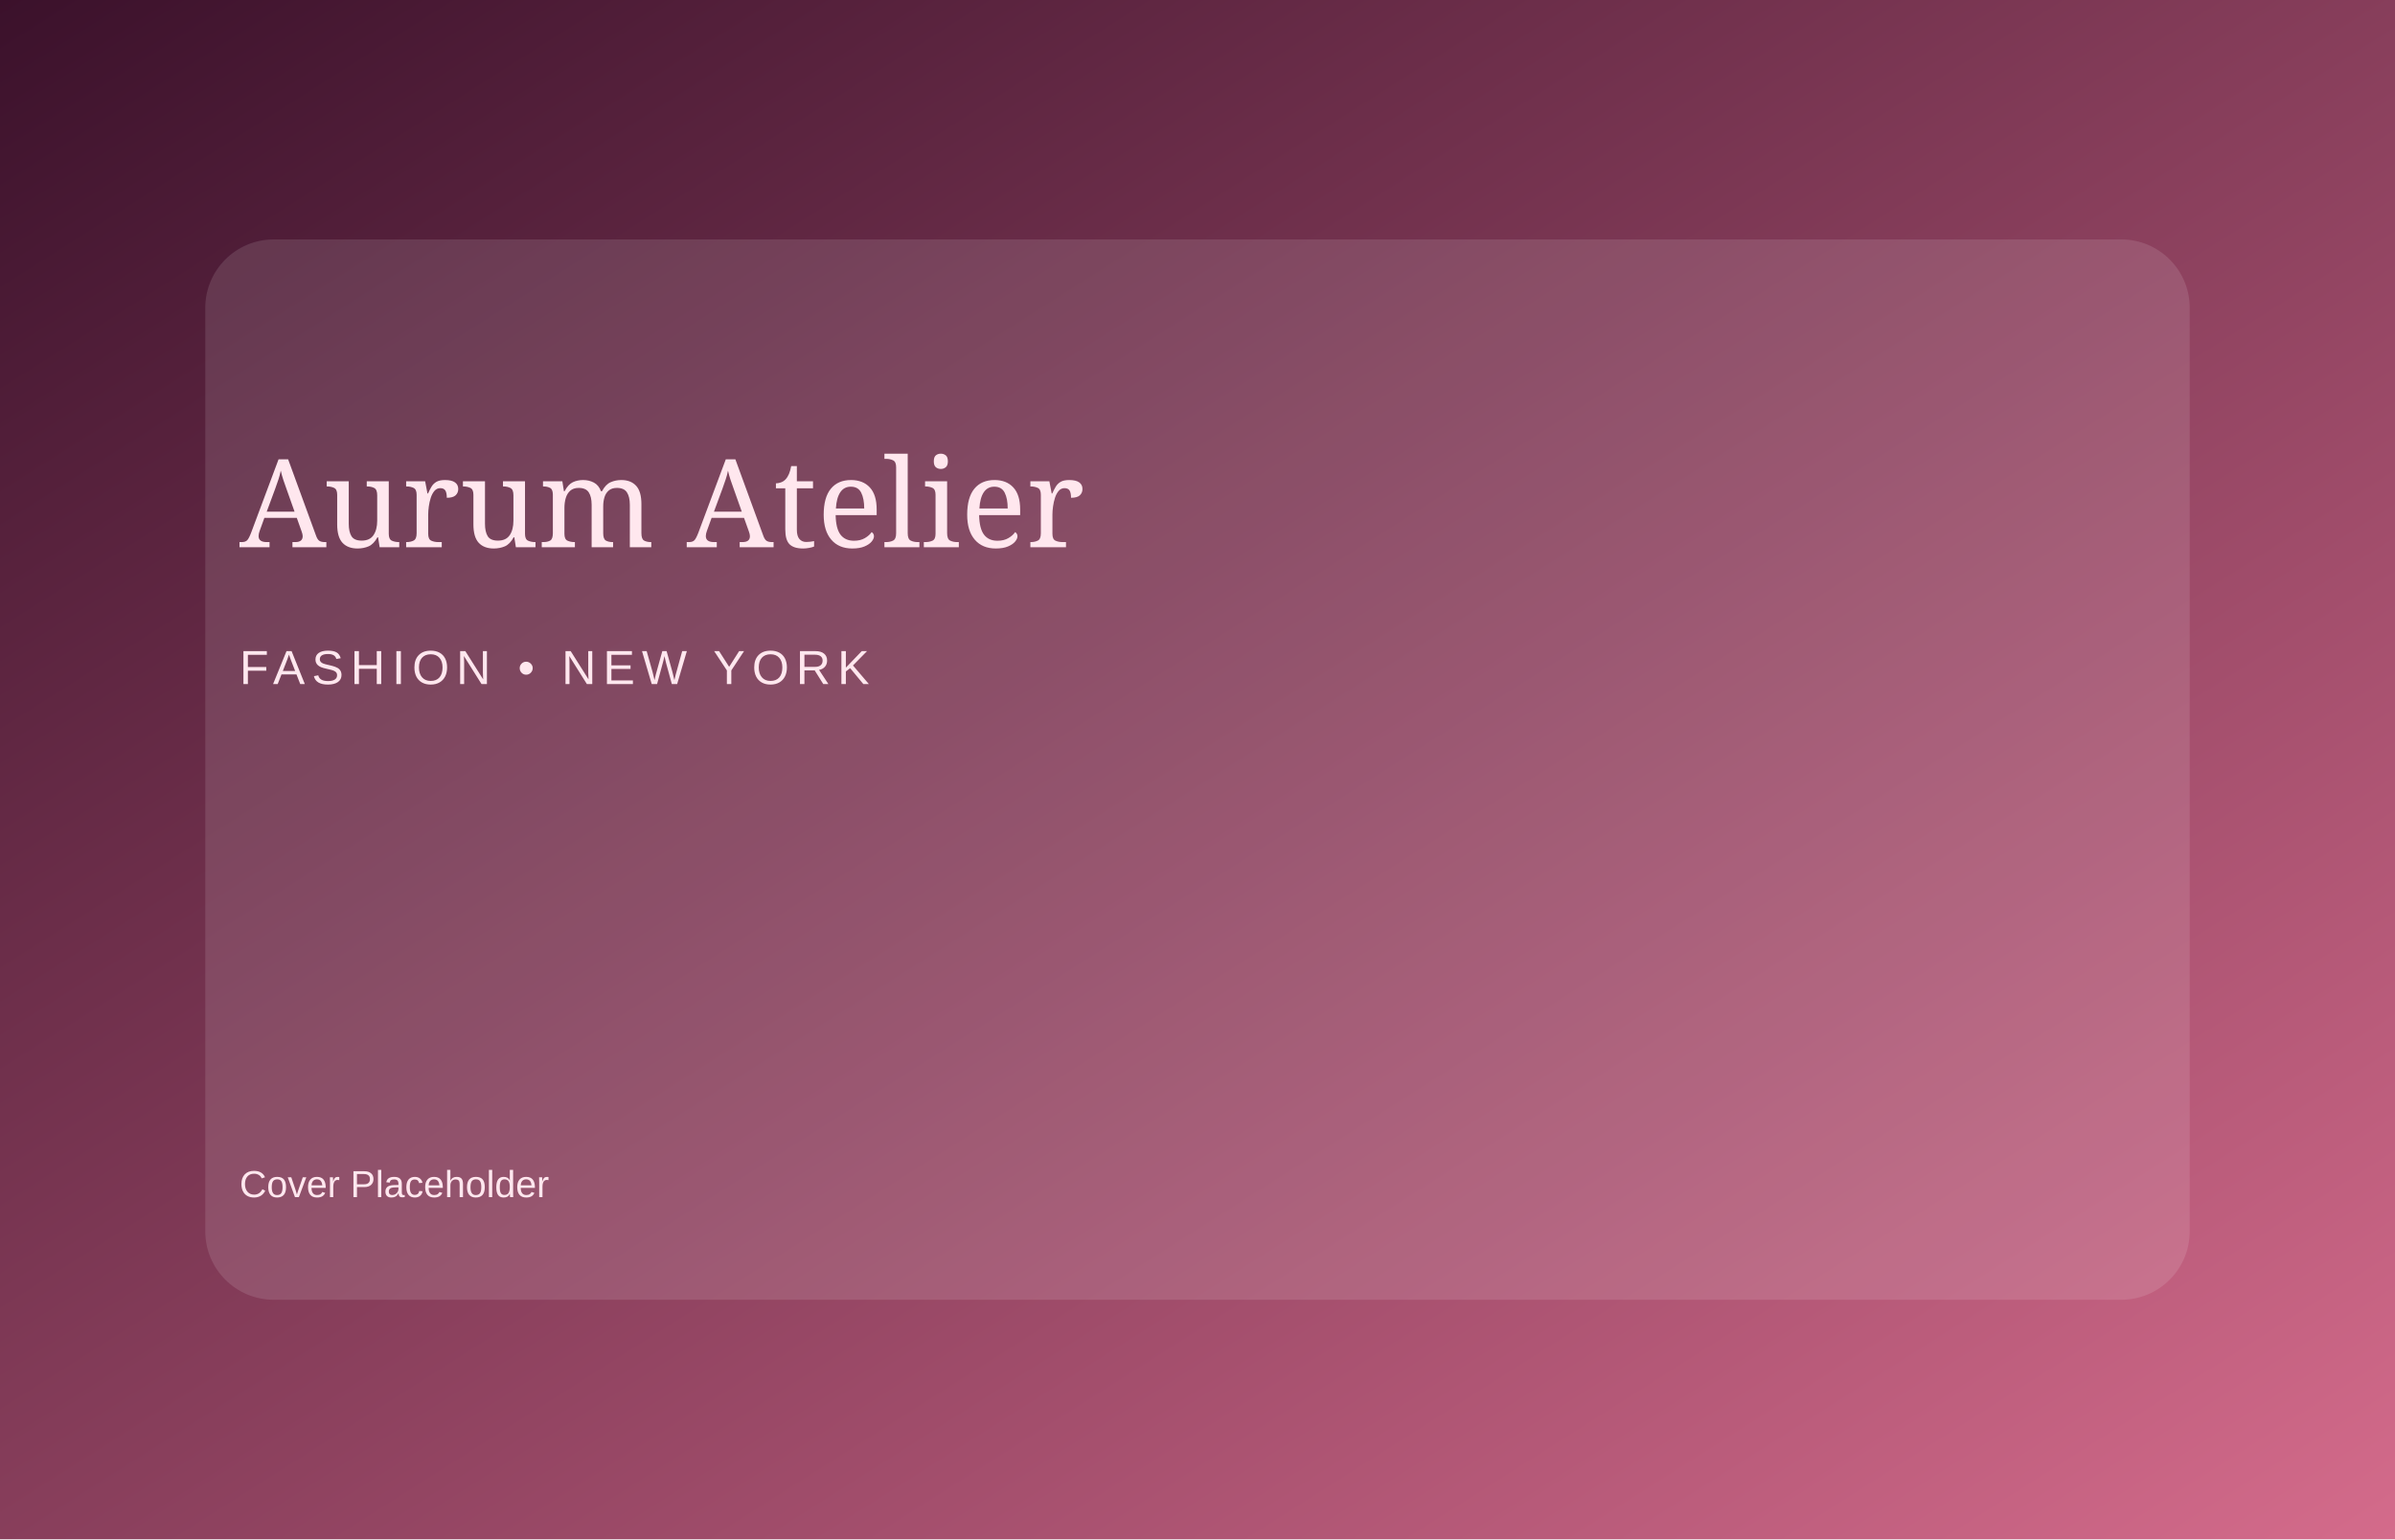
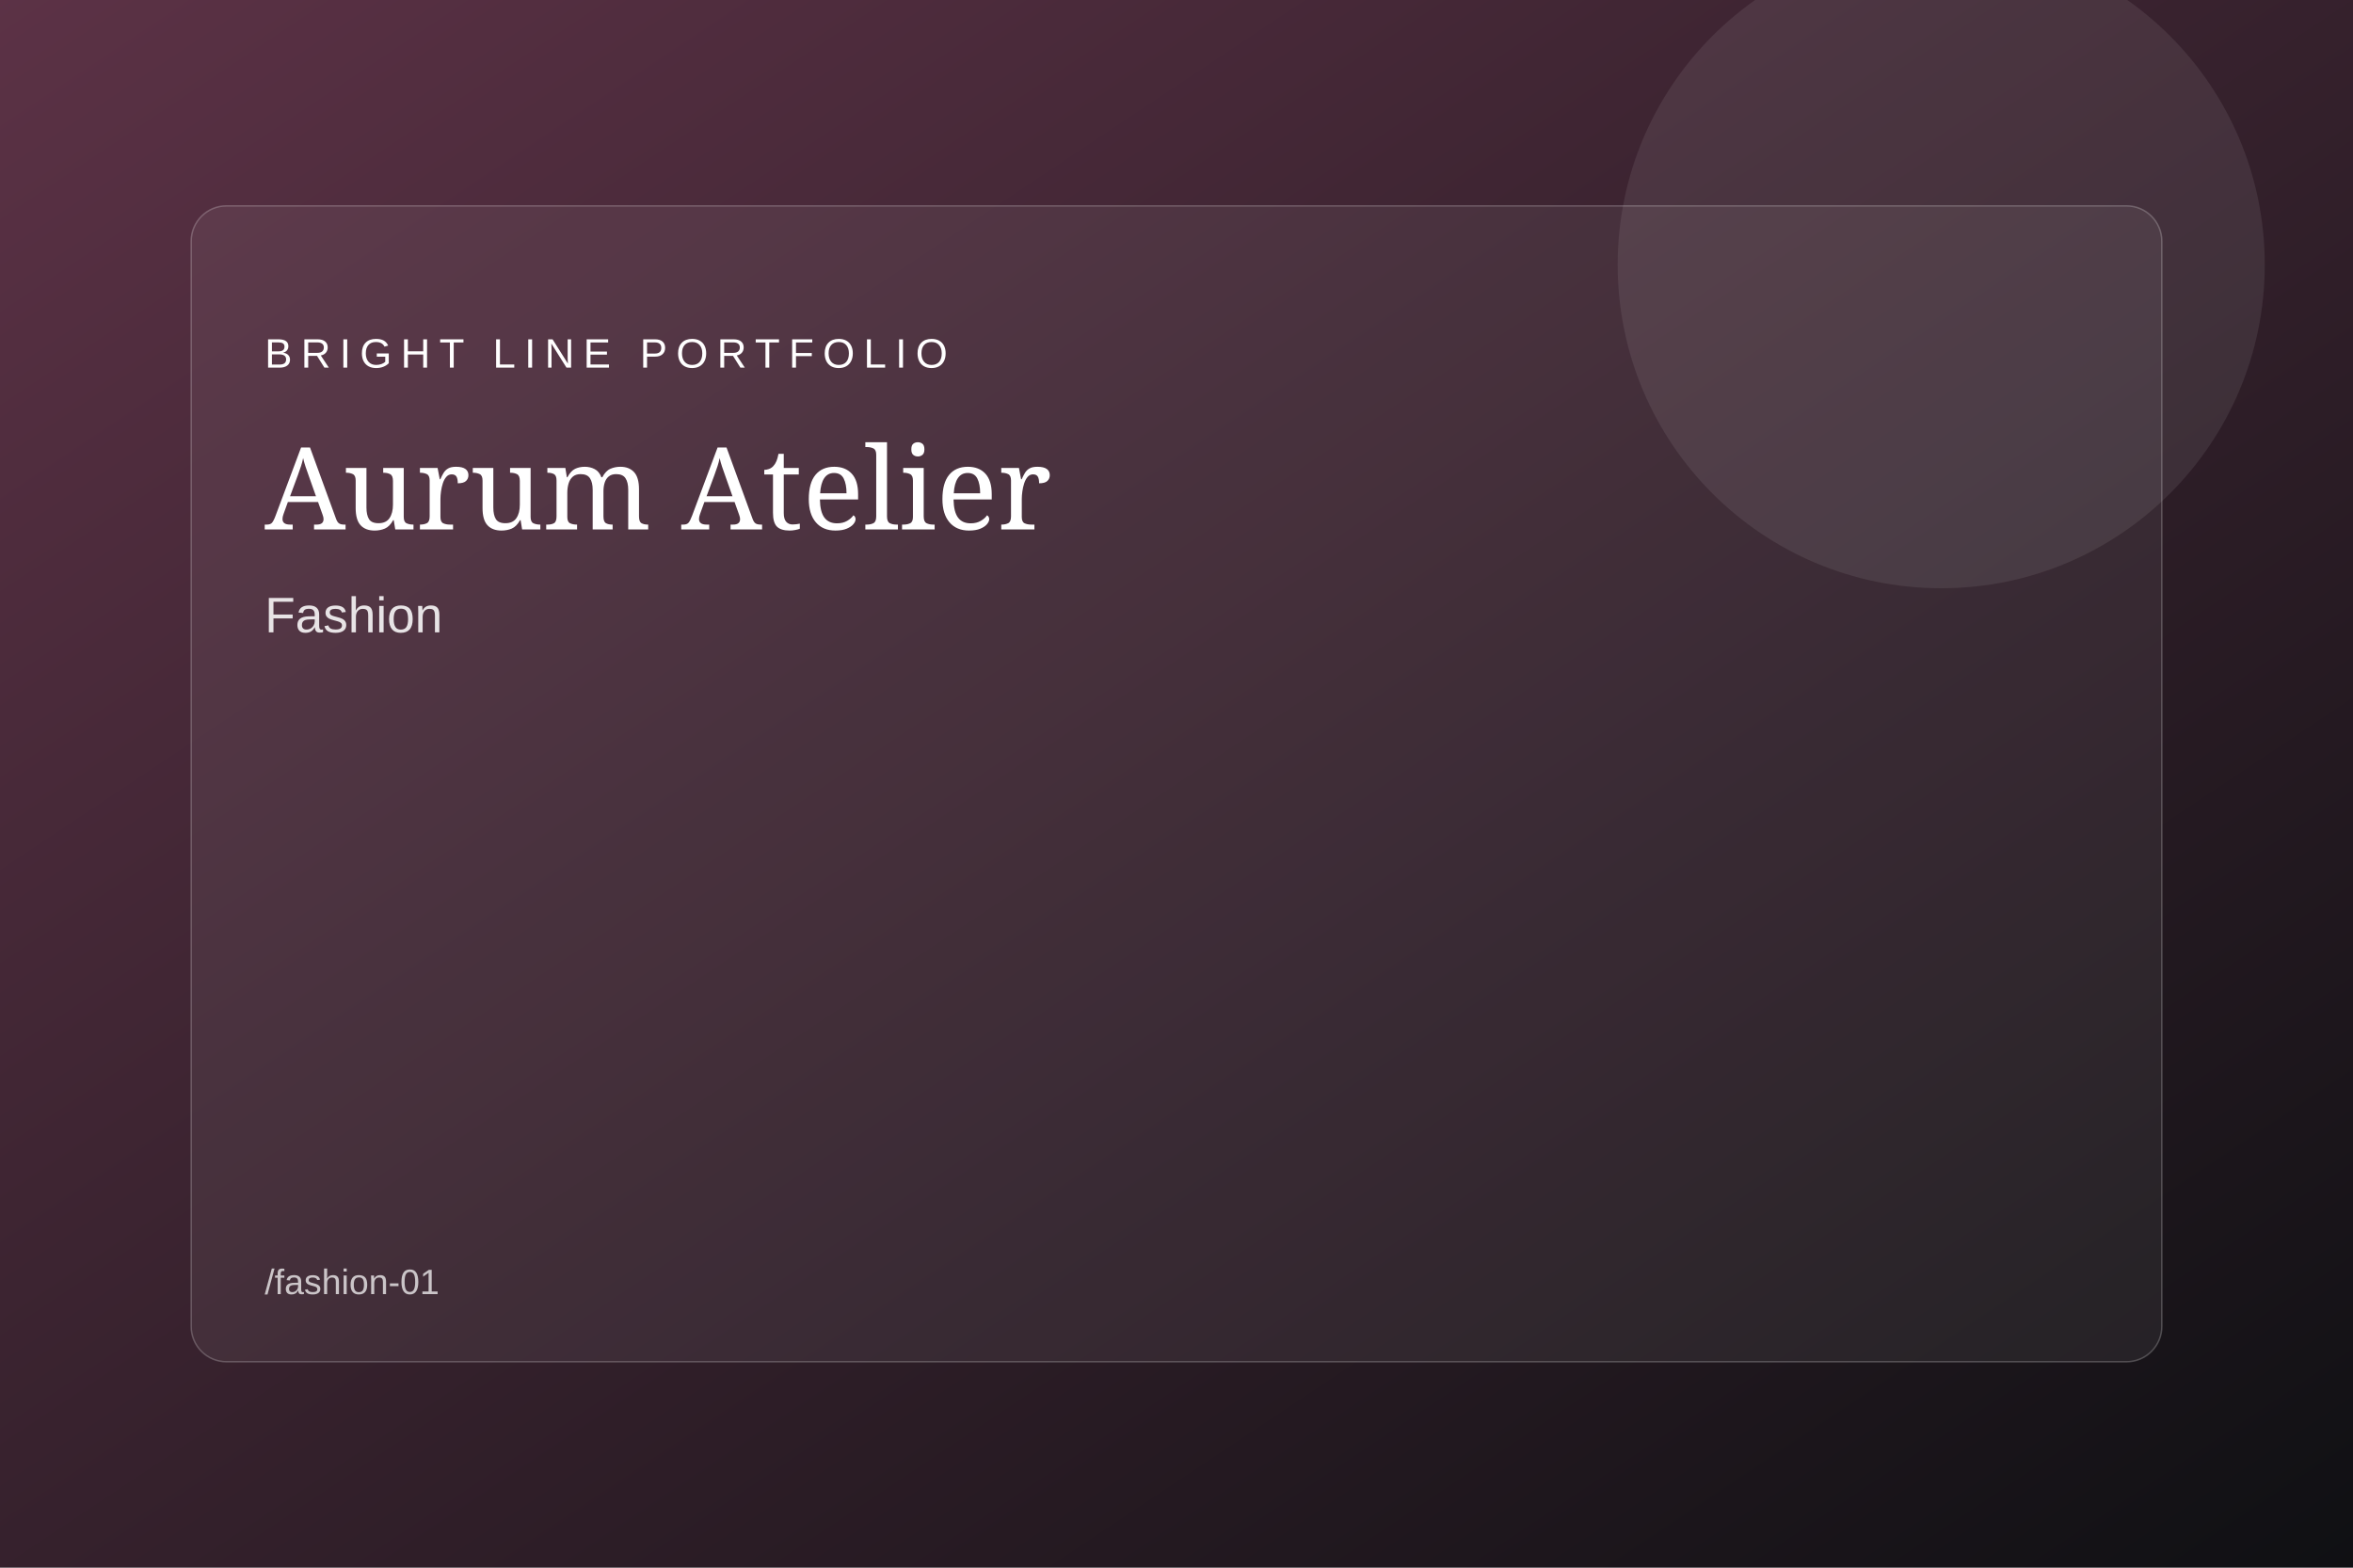
- <svg xmlns="http://www.w3.org/2000/svg" width="1400" height="900" viewBox="0 0 1400 900" fill="none">
+ <svg xmlns="http://www.w3.org/2000/svg" width="1600" height="1066" viewBox="0 0 1600 1066" role="img" aria-label="Aurum Atelier">
  <defs>
-     <linearGradient id="g" x1="0" y1="0" x2="1" y2="1">
-       <stop offset="0%" stop-color="#3B112B" />
-       <stop offset="100%" stop-color="#D46B8B" />
+     <linearGradient id="bg" x1="0" y1="0" x2="1" y2="1">
+       <stop offset="0%" stop-color="#5c3246" />
+       <stop offset="100%" stop-color="#0f1013" />
    </linearGradient>
  </defs>
-   <rect width="1400" height="900" fill="url(#g)" />
-   <rect x="120" y="140" width="1160" height="620" rx="40" fill="white" fill-opacity="0.12" />
-   <text x="140" y="320" fill="#FFE7EE" font-family="Georgia, serif" font-size="72">Aurum Atelier</text>
-   <text x="140" y="400" fill="#FFE7EE" font-family="Arial, sans-serif" font-size="28" letter-spacing="4">FASHION • NEW YORK</text>
-   <text x="140" y="700" fill="#FFE7EE" font-family="Arial, sans-serif" font-size="22">Cover Placeholder</text>
+   <rect width="1600" height="1066" fill="url(#bg)" />
+   <circle cx="1320" cy="180" r="220" fill="rgba(255,255,255,0.08)" />
+   <rect x="130" y="140" width="1340" height="786" rx="24" fill="rgba(255,255,255,0.06)" stroke="rgba(255,255,255,0.22)" />
+   <text x="180" y="250" fill="#ffffff" font-family="Arial, Helvetica, sans-serif" font-size="28" letter-spacing="6">BRIGHT LINE PORTFOLIO</text>
+   <text x="180" y="360" fill="#ffffff" font-family="Georgia, serif" font-size="78">Aurum Atelier</text>
+   <text x="180" y="430" fill="rgba(255,255,255,0.86)" font-family="Arial, Helvetica, sans-serif" font-size="34">Fashion</text>
+   <text x="180" y="880" fill="rgba(255,255,255,0.72)" font-family="Arial, Helvetica, sans-serif" font-size="24">/fashion-01</text>
</svg>
